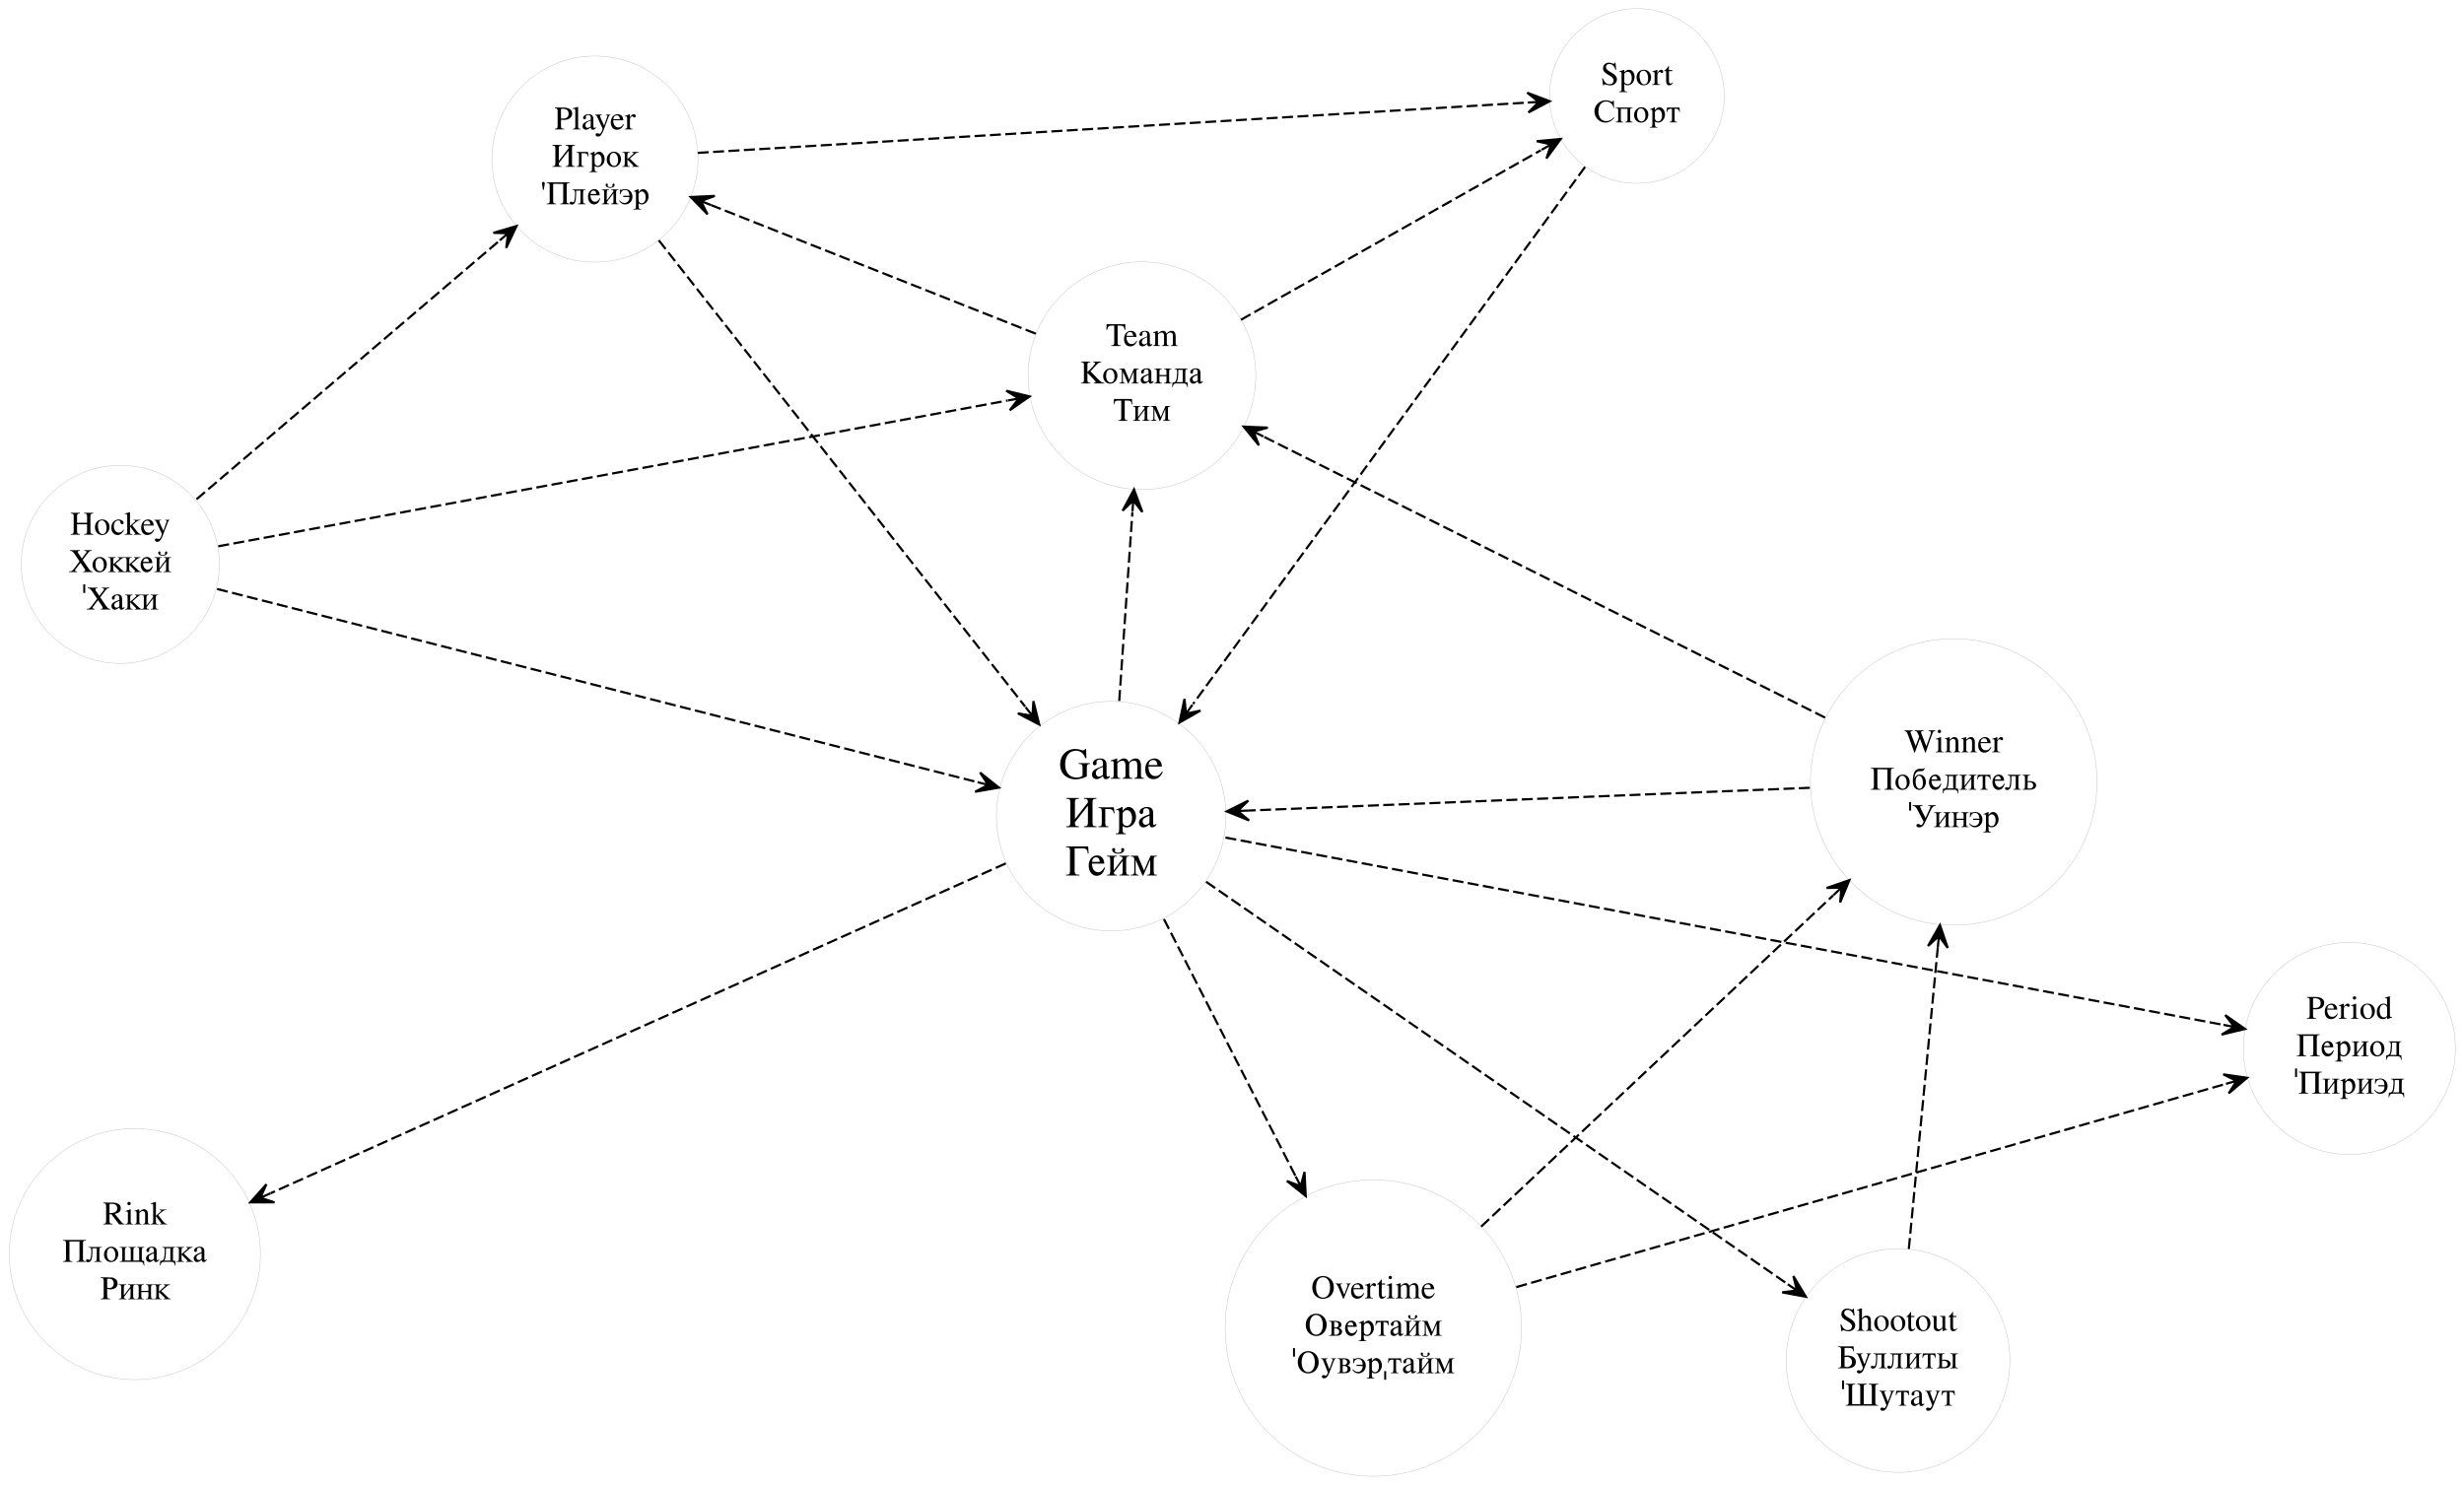
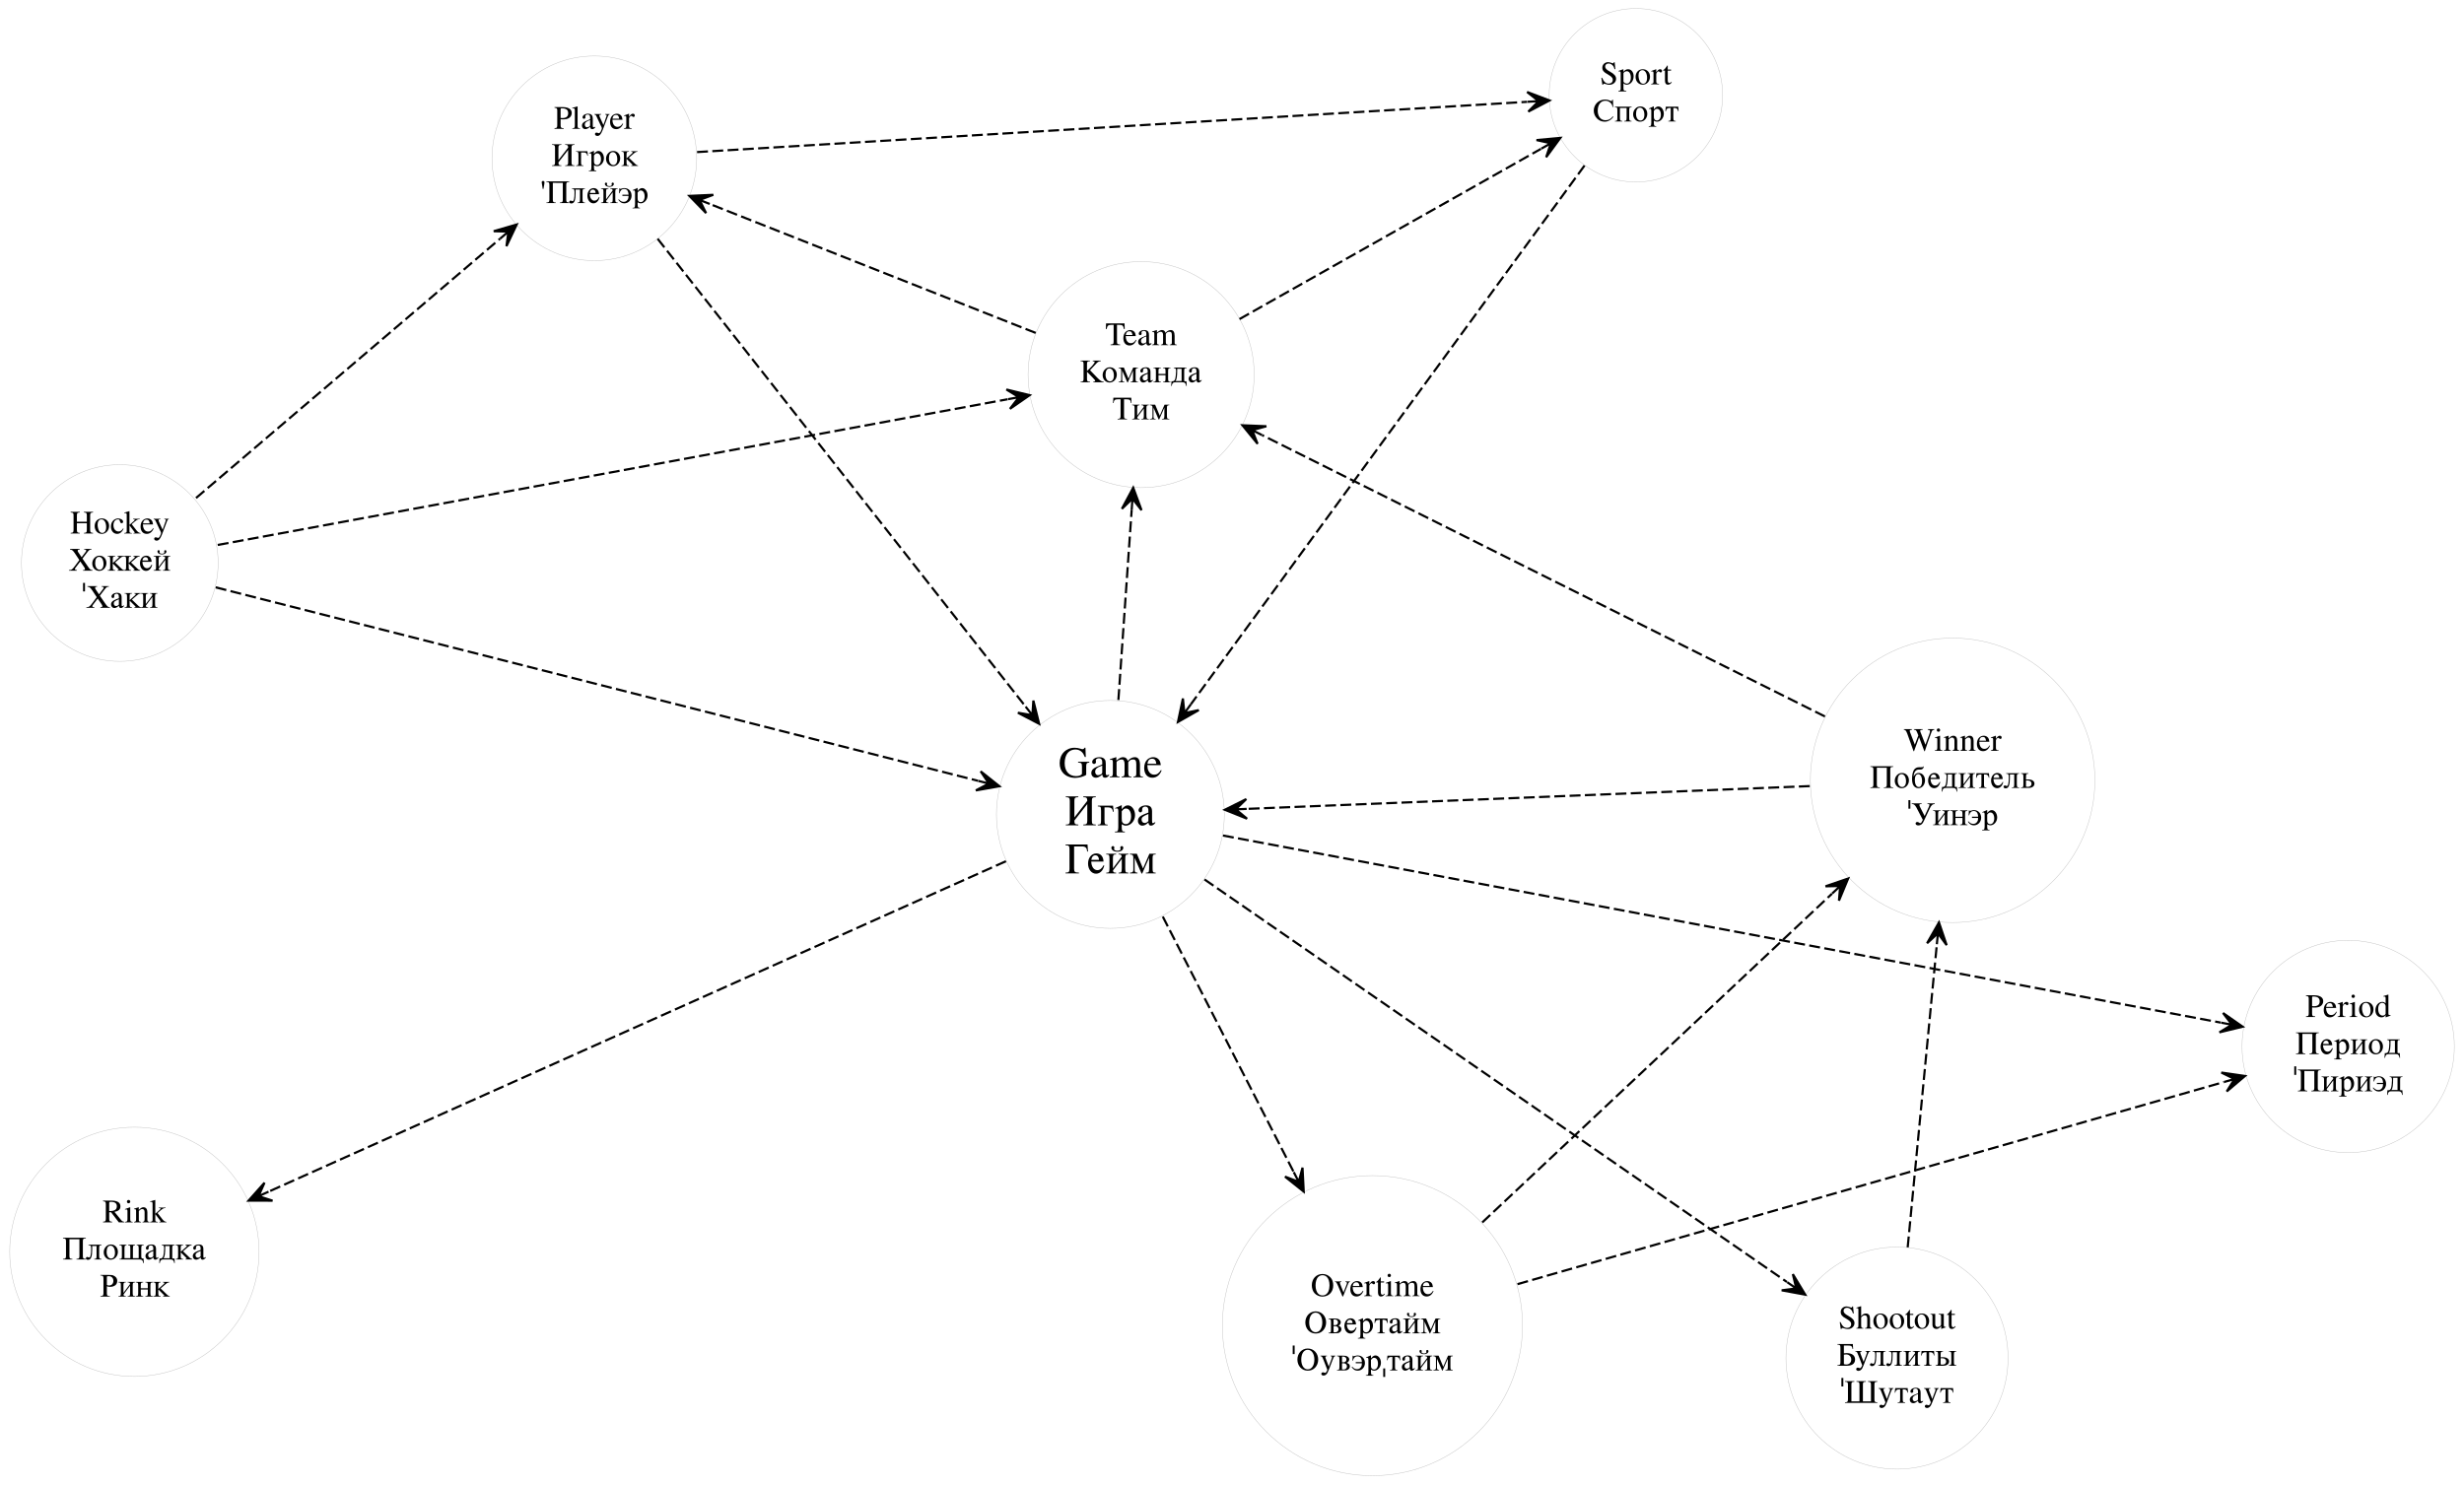
- <svg xmlns="http://www.w3.org/2000/svg" xmlns:xlink="http://www.w3.org/1999/xlink" width="1120pt" height="675pt" viewBox="0.00 0.00 1119.61 674.74">
-   <g id="graph0" class="graph" transform="scale(1 1) rotate(0) translate(4 670.7361)">
+ <svg xmlns="http://www.w3.org/2000/svg" xmlns:xlink="http://www.w3.org/1999/xlink" width="1127pt" height="679pt" viewBox="0.00 0.00 1127.25 679.42">
+   <g id="graph0" class="graph" transform="scale(1 1) rotate(0) translate(4 675.4189)">
    <g id="node1" class="node root has-pronunciation">
      <g id="a_node1">
        <a xlink:href="javascript:history.back()" xlink:title="Игра" target="_top">
-           <ellipse fill="none" stroke="#c0c0c0" stroke-width=".2" cx="500.913" cy="-299.843" rx="52.152" ry="52.152" />
-           <text text-anchor="middle" x="500.913" y="-316.843" font-family="Times,serif" font-size="20.00" fill="#000000">Game</text>
-           <text text-anchor="middle" x="500.913" y="-294.843" font-family="Times,serif" font-size="20.00" fill="#000000">Игра</text>
-           <text text-anchor="middle" x="500.913" y="-272.843" font-family="Times,serif" font-size="20.00" fill="#000000">Гейм</text>
+           <ellipse fill="none" stroke="#c0c0c0" stroke-width=".2" cx="503.969" cy="-302.615" rx="52.152" ry="52.152" />
+           <text text-anchor="middle" x="503.969" y="-319.615" font-family="Times,serif" font-size="20.00" fill="#000000">Game</text>
+           <text text-anchor="middle" x="503.969" y="-297.615" font-family="Times,serif" font-size="20.00" fill="#000000">Игра</text>
+           <text text-anchor="middle" x="503.969" y="-275.615" font-family="Times,serif" font-size="20.00" fill="#000000">Гейм</text>
        </a>
      </g>
    </g>
    <g id="node6" class="node has-pronunciation">
      <g id="a_node6">
        <a xlink:href="../team.html" xlink:title="Команда" target="_top">
-           <ellipse fill="none" stroke="#c0c0c0" stroke-width=".2" cx="514.887" cy="-499.987" rx="51.738" ry="51.738" />
-           <text text-anchor="middle" x="514.887" y="-513.487" font-family="Times,serif" font-size="15.00" fill="#000000">Team</text>
-           <text text-anchor="middle" x="514.887" y="-496.487" font-family="Times,serif" font-size="15.00" fill="#000000">Команда</text>
-           <text text-anchor="middle" x="514.887" y="-479.487" font-family="Times,serif" font-size="15.00" fill="#000000">Тим</text>
+           <ellipse fill="none" stroke="#c0c0c0" stroke-width=".2" cx="518.039" cy="-503.927" rx="51.738" ry="51.738" />
+           <text text-anchor="middle" x="518.039" y="-517.427" font-family="Times,serif" font-size="15.00" fill="#000000">Team</text>
+           <text text-anchor="middle" x="518.039" y="-500.427" font-family="Times,serif" font-size="15.00" fill="#000000">Команда</text>
+           <text text-anchor="middle" x="518.039" y="-483.427" font-family="Times,serif" font-size="15.00" fill="#000000">Тим</text>
        </a>
      </g>
    </g>
    <g id="edge14" class="edge">
-       <path fill="none" stroke="#000000" stroke-dasharray="5,2" d="M504.566,-352.167C506.402,-378.459 508.639,-410.493 510.56,-438.011" />
-       <polygon fill="#000000" stroke="#000000" points="511.28,-448.315 506.094,-438.652 510.931,-443.327 510.583,-438.339 510.583,-438.339 510.583,-438.339 510.931,-443.327 515.072,-438.025 511.28,-448.315 511.28,-448.315" />
+       <path fill="none" stroke="#000000" stroke-dasharray="5,2" d="M507.629,-354.982C509.493,-381.648 511.771,-414.239 513.72,-442.129" />
+       <polygon fill="#000000" stroke="#000000" points="514.422,-452.171 509.236,-442.509 514.073,-447.183 513.725,-442.196 513.725,-442.196 513.725,-442.196 514.073,-447.183 518.214,-441.882 514.422,-452.171 514.422,-452.171" />
    </g>
    <g id="node7" class="node has-pronunciation">
      <g id="a_node7">
        <a xlink:href="../rink.html" xlink:title="Площадка" target="_top">
-           <ellipse fill="none" stroke="#c0c0c0" stroke-width=".2" cx="57.276" cy="-100.773" rx="57.052" ry="57.052" />
-           <text text-anchor="middle" x="57.276" y="-114.273" font-family="Times,serif" font-size="15.00" fill="#000000">Rink</text>
-           <text text-anchor="middle" x="57.276" y="-97.273" font-family="Times,serif" font-size="15.00" fill="#000000">Площадка</text>
-           <text text-anchor="middle" x="57.276" y="-80.273" font-family="Times,serif" font-size="15.00" fill="#000000">Ринк</text>
+           <ellipse fill="none" stroke="#c0c0c0" stroke-width=".2" cx="57.276" cy="-102.383" rx="57.052" ry="57.052" />
+           <text text-anchor="middle" x="57.276" y="-115.883" font-family="Times,serif" font-size="15.00" fill="#000000">Rink</text>
+           <text text-anchor="middle" x="57.276" y="-98.883" font-family="Times,serif" font-size="15.00" fill="#000000">Площадка</text>
+           <text text-anchor="middle" x="57.276" y="-81.883" font-family="Times,serif" font-size="15.00" fill="#000000">Ринк</text>
        </a>
      </g>
    </g>
    <g id="edge15" class="edge">
-       <path fill="none" stroke="#000000" stroke-dasharray="5,2" d="M453.014,-278.35C372.083,-242.034 208.374,-168.574 118.969,-128.456" />
-       <polygon fill="#000000" stroke="#000000" points="109.763,-124.325 120.729,-124.313 114.325,-126.372 118.887,-128.419 118.887,-128.419 118.887,-128.419 114.325,-126.372 117.045,-132.525 109.763,-124.325 109.763,-124.325" />
+       <path fill="none" stroke="#000000" stroke-dasharray="5,2" d="M456.165,-281.187C374.649,-244.647 208.857,-170.33 118.81,-129.966" />
+       <polygon fill="#000000" stroke="#000000" points="109.542,-125.812 120.508,-125.796 114.105,-127.857 118.667,-129.902 118.667,-129.902 118.667,-129.902 114.105,-127.857 116.827,-134.008 109.542,-125.812 109.542,-125.812" />
    </g>
    <g id="node8" class="node has-pronunciation">
      <g id="a_node8">
        <a xlink:href="../period.html" xlink:title="Период" target="_top">
-           <ellipse fill="none" stroke="#c0c0c0" stroke-width=".2" cx="1063.53" cy="-194.223" rx="48.167" ry="48.167" />
-           <text text-anchor="middle" x="1063.53" y="-207.723" font-family="Times,serif" font-size="15.00" fill="#000000">Period</text>
-           <text text-anchor="middle" x="1063.53" y="-190.723" font-family="Times,serif" font-size="15.00" fill="#000000">Период</text>
-           <text text-anchor="middle" x="1063.53" y="-173.723" font-family="Times,serif" font-size="15.00" fill="#000000">ˈПириэд</text>
+           <ellipse fill="none" stroke="#c0c0c0" stroke-width=".2" cx="1070.461" cy="-196.379" rx="48.582" ry="48.582" />
+           <text text-anchor="middle" x="1070.461" y="-209.879" font-family="Times,serif" font-size="15.00" fill="#000000">Period</text>
+           <text text-anchor="middle" x="1070.461" y="-192.879" font-family="Times,serif" font-size="15.00" fill="#000000">Период</text>
+           <text text-anchor="middle" x="1070.461" y="-175.879" font-family="Times,serif" font-size="15.00" fill="#000000">ˈПириэд</text>
        </a>
      </g>
    </g>
    <g id="edge16" class="edge">
-       <path fill="none" stroke="#000000" stroke-dasharray="5,2" d="M552.834,-290.096C658.221,-270.312 896.51,-225.578 1006.244,-204.978" />
-       <polygon fill="#000000" stroke="#000000" points="1016.137,-203.12 1007.139,-209.388 1011.223,-204.043 1006.308,-204.965 1006.308,-204.965 1006.308,-204.965 1011.223,-204.043 1005.478,-200.543 1016.137,-203.12 1016.137,-203.12" />
+       <path fill="none" stroke="#000000" stroke-dasharray="5,2" d="M555.491,-292.953C661.023,-273.163 901.147,-228.131 1012.171,-207.31" />
+       <polygon fill="#000000" stroke="#000000" points="1022.183,-205.433 1013.184,-211.699 1017.269,-206.354 1012.355,-207.276 1012.355,-207.276 1012.355,-207.276 1017.269,-206.354 1011.525,-202.853 1022.183,-205.433 1022.183,-205.433" />
    </g>
    <g id="node9" class="node has-pronunciation">
      <g id="a_node9">
        <a xlink:href="../overtime.html" xlink:title="Овертайм" target="_top">
-           <ellipse fill="none" stroke="#c0c0c0" stroke-width=".2" cx="620.025" cy="-67.175" rx="67.351" ry="67.351" />
-           <text text-anchor="middle" x="620.025" y="-80.675" font-family="Times,serif" font-size="15.00" fill="#000000">Overtime</text>
-           <text text-anchor="middle" x="620.025" y="-63.675" font-family="Times,serif" font-size="15.00" fill="#000000">Овертайм</text>
-           <text text-anchor="middle" x="620.025" y="-46.675" font-family="Times,serif" font-size="15.00" fill="#000000">ˈОувэрˌтайм</text>
+           <ellipse fill="none" stroke="#c0c0c0" stroke-width=".2" cx="623.901" cy="-68.589" rx="68.679" ry="68.679" />
+           <text text-anchor="middle" x="623.901" y="-82.089" font-family="Times,serif" font-size="15.00" fill="#000000">Overtime</text>
+           <text text-anchor="middle" x="623.901" y="-65.089" font-family="Times,serif" font-size="15.00" fill="#000000">Овертайм</text>
+           <text text-anchor="middle" x="623.901" y="-48.089" font-family="Times,serif" font-size="15.00" fill="#000000">ˈОувэрˌтайм</text>
        </a>
      </g>
    </g>
    <g id="edge17" class="edge">
-       <path fill="none" stroke="#000000" stroke-dasharray="5,2" d="M524.874,-253.039C542.043,-219.5 565.448,-173.784 584.748,-136.084" />
-       <polygon fill="#000000" stroke="#000000" points="589.305,-127.182 588.754,-138.134 587.027,-131.633 584.748,-136.083 584.748,-136.083 584.748,-136.083 587.027,-131.633 580.742,-134.033 589.305,-127.182 589.305,-127.182" />
+       <path fill="none" stroke="#000000" stroke-dasharray="5,2" d="M527.951,-255.819C545.101,-222.354 568.482,-176.729 587.87,-138.897" />
+       <polygon fill="#000000" stroke="#000000" points="592.451,-129.959 591.895,-140.911 590.171,-134.408 587.89,-138.858 587.89,-138.858 587.89,-138.858 590.171,-134.408 583.885,-136.806 592.451,-129.959 592.451,-129.959" />
    </g>
    <g id="node10" class="node has-pronunciation">
      <g id="a_node10">
        <a xlink:href="../shootout.html" xlink:title="Буллиты" target="_top">
-           <ellipse fill="none" stroke="#c0c0c0" stroke-width=".2" cx="858.466" cy="-52.413" rx="50.824" ry="50.824" />
-           <text text-anchor="middle" x="858.466" y="-65.913" font-family="Times,serif" font-size="15.00" fill="#000000">Shootout</text>
-           <text text-anchor="middle" x="858.466" y="-48.913" font-family="Times,serif" font-size="15.00" fill="#000000">Буллиты</text>
-           <text text-anchor="middle" x="858.466" y="-31.913" font-family="Times,serif" font-size="15.00" fill="#000000">ˈШутaут</text>
+           <ellipse fill="none" stroke="#c0c0c0" stroke-width=".2" cx="863.985" cy="-53.741" rx="50.824" ry="50.824" />
+           <text text-anchor="middle" x="863.985" y="-67.241" font-family="Times,serif" font-size="15.00" fill="#000000">Shootout</text>
+           <text text-anchor="middle" x="863.985" y="-50.241" font-family="Times,serif" font-size="15.00" fill="#000000">Буллиты</text>
+           <text text-anchor="middle" x="863.985" y="-33.241" font-family="Times,serif" font-size="15.00" fill="#000000">ˈШутaут</text>
        </a>
      </g>
    </g>
    <g id="edge18" class="edge">
-       <path fill="none" stroke="#000000" stroke-dasharray="5,2" d="M544.042,-269.997C610.527,-223.989 737.731,-135.963 808.258,-87.157" />
-       <polygon fill="#000000" stroke="#000000" points="816.57,-81.405 810.908,-90.796 812.458,-84.251 808.347,-87.096 808.347,-87.096 808.347,-87.096 812.458,-84.251 805.786,-83.395 816.57,-81.405 816.57,-81.405" />
+       <path fill="none" stroke="#000000" stroke-dasharray="5,2" d="M547.038,-272.842C613.935,-226.597 742.498,-137.723 813.602,-88.569" />
+       <polygon fill="#000000" stroke="#000000" points="821.981,-82.778 816.314,-92.166 817.868,-85.621 813.755,-88.464 813.755,-88.464 813.755,-88.464 817.868,-85.621 811.196,-84.762 821.981,-82.778 821.981,-82.778" />
    </g>
    <g id="node2" class="node">
      <g id="a_node2">
        <a xlink:href="../sport.html" xlink:title="Спорт" target="_top">
-           <ellipse fill="none" stroke="#c0c0c0" stroke-width=".2" cx="739.773" cy="-627.138" rx="39.696" ry="39.696" />
-           <text text-anchor="middle" x="739.773" y="-632.138" font-family="Times,serif" font-size="15.00" fill="#000000">Sport</text>
-           <text text-anchor="middle" x="739.773" y="-615.138" font-family="Times,serif" font-size="15.00" fill="#000000">Спорт</text>
+           <ellipse fill="none" stroke="#c0c0c0" stroke-width=".2" cx="744.475" cy="-631.821" rx="39.696" ry="39.696" />
+           <text text-anchor="middle" x="744.475" y="-636.821" font-family="Times,serif" font-size="15.00" fill="#000000">Sport</text>
+           <text text-anchor="middle" x="744.475" y="-619.821" font-family="Times,serif" font-size="15.00" fill="#000000">Спорт</text>
        </a>
      </g>
    </g>
    <g id="edge10" class="edge">
-       <path fill="none" stroke="#000000" stroke-dasharray="5,2" d="M716.217,-594.86C674.624,-537.869 587.879,-419.007 538.125,-350.832" />
-       <polygon fill="#000000" stroke="#000000" points="531.95,-342.371 541.48,-347.796 534.898,-346.41 537.845,-350.449 537.845,-350.449 537.845,-350.449 534.898,-346.41 534.21,-353.102 531.95,-342.371 531.95,-342.371" />
+       <path fill="none" stroke="#000000" stroke-dasharray="5,2" d="M720.976,-599.656C679.008,-542.21 590.884,-421.585 540.805,-353.037" />
+       <polygon fill="#000000" stroke="#000000" points="534.892,-344.943 544.425,-350.363 537.841,-348.981 540.791,-353.018 540.791,-353.018 540.791,-353.018 537.841,-348.981 537.157,-355.673 534.892,-344.943 534.892,-344.943" />
    </g>
    <g id="node3" class="node has-pronunciation">
      <g id="a_node3">
        <a xlink:href="../player.html" xlink:title="Игрок" target="_top">
-           <ellipse fill="none" stroke="#c0c0c0" stroke-width=".2" cx="266.348" cy="-598.439" rx="46.839" ry="46.839" />
-           <text text-anchor="middle" x="266.348" y="-611.939" font-family="Times,serif" font-size="15.00" fill="#000000">Player</text>
-           <text text-anchor="middle" x="266.348" y="-594.939" font-family="Times,serif" font-size="15.00" fill="#000000">Игрок</text>
-           <text text-anchor="middle" x="266.348" y="-577.939" font-family="Times,serif" font-size="15.00" fill="#000000">'Плейэр</text>
+           <ellipse fill="none" stroke="#c0c0c0" stroke-width=".2" cx="267.788" cy="-602.955" rx="46.839" ry="46.839" />
+           <text text-anchor="middle" x="267.788" y="-616.455" font-family="Times,serif" font-size="15.00" fill="#000000">Player</text>
+           <text text-anchor="middle" x="267.788" y="-599.455" font-family="Times,serif" font-size="15.00" fill="#000000">Игрок</text>
+           <text text-anchor="middle" x="267.788" y="-582.455" font-family="Times,serif" font-size="15.00" fill="#000000">'Плейэр</text>
        </a>
      </g>
    </g>
    <g id="edge11" class="edge">
-       <path fill="none" stroke="#000000" stroke-dasharray="5,2" d="M295.345,-561.526C337.256,-508.175 414.866,-409.378 461.805,-349.627" />
-       <polygon fill="#000000" stroke="#000000" points="468.218,-341.463 465.579,-352.107 465.129,-345.395 462.04,-349.327 462.04,-349.327 462.04,-349.327 465.129,-345.395 458.501,-346.547 468.218,-341.463 468.218,-341.463" />
+       <path fill="none" stroke="#000000" stroke-dasharray="5,2" d="M296.748,-566.127C338.983,-512.42 417.581,-412.47 464.899,-352.298" />
+       <polygon fill="#000000" stroke="#000000" points="471.361,-344.081 468.717,-354.723 468.271,-348.011 465.18,-351.941 465.18,-351.941 465.18,-351.941 468.271,-348.011 461.642,-349.16 471.361,-344.081 471.361,-344.081" />
    </g>
    <g id="edge1" class="edge">
-       <path fill="none" stroke="#000000" stroke-dasharray="5,2" d="M313.037,-601.269C402.661,-606.702 598.062,-618.548 690.031,-624.123" />
-       <polygon fill="#000000" stroke="#000000" points="700.191,-624.739 689.937,-628.625 695.2,-624.436 690.21,-624.134 690.21,-624.134 690.21,-624.134 695.2,-624.436 690.482,-619.642 700.191,-624.739 700.191,-624.739" />
+       <path fill="none" stroke="#000000" stroke-dasharray="5,2" d="M314.799,-605.801C405.153,-611.273 602.28,-623.21 694.737,-628.809" />
+       <polygon fill="#000000" stroke="#000000" points="704.948,-629.427 694.694,-633.315 699.957,-629.125 694.966,-628.823 694.966,-628.823 694.966,-628.823 699.957,-629.125 695.238,-624.331 704.948,-629.427 704.948,-629.427" />
    </g>
    <g id="node4" class="node has-pronunciation">
      <g id="a_node4">
        <a xlink:href="../hockey.html" xlink:title="Хоккей" target="_top">
-           <ellipse fill="none" stroke="#c0c0c0" stroke-width=".2" cx="50.654" cy="-414.253" rx="45.011" ry="45.011" />
-           <text text-anchor="middle" x="50.654" y="-427.753" font-family="Times,serif" font-size="15.00" fill="#000000">Hockey</text>
-           <text text-anchor="middle" x="50.654" y="-410.753" font-family="Times,serif" font-size="15.00" fill="#000000">Хоккей</text>
-           <text text-anchor="middle" x="50.654" y="-393.753" font-family="Times,serif" font-size="15.00" fill="#000000">ˈХаки</text>
+           <ellipse fill="none" stroke="#c0c0c0" stroke-width=".2" cx="50.608" cy="-417.693" rx="45.011" ry="45.011" />
+           <text text-anchor="middle" x="50.608" y="-431.193" font-family="Times,serif" font-size="15.00" fill="#000000">Hockey</text>
+           <text text-anchor="middle" x="50.608" y="-414.193" font-family="Times,serif" font-size="15.00" fill="#000000">Хоккей</text>
+           <text text-anchor="middle" x="50.608" y="-397.193" font-family="Times,serif" font-size="15.00" fill="#000000">ˈХаки</text>
        </a>
      </g>
    </g>
    <g id="edge12" class="edge">
-       <path fill="none" stroke="#000000" stroke-dasharray="5,2" d="M94.646,-403.075C175.564,-382.514 348.132,-338.664 440.16,-315.28" />
-       <polygon fill="#000000" stroke="#000000" points="449.89,-312.808 441.307,-319.632 445.044,-314.039 440.198,-315.271 440.198,-315.271 440.198,-315.271 445.044,-314.039 439.09,-310.909 449.89,-312.808 449.89,-312.808" />
+       <path fill="none" stroke="#000000" stroke-dasharray="5,2" d="M94.49,-406.555C175.965,-385.874 350.729,-341.513 443.396,-317.991" />
+       <polygon fill="#000000" stroke="#000000" points="453.19,-315.505 444.604,-322.327 448.344,-316.735 443.497,-317.965 443.497,-317.965 443.497,-317.965 448.344,-316.735 442.39,-313.603 453.19,-315.505 453.19,-315.505" />
    </g>
    <g id="edge3" class="edge">
-       <path fill="none" stroke="#000000" stroke-dasharray="5,2" d="M85.308,-443.846C122.709,-475.783 182.345,-526.707 222.865,-561.308" />
-       <polygon fill="#000000" stroke="#000000" points="230.702,-568 220.175,-564.929 226.899,-564.754 223.097,-561.507 223.097,-561.507 223.097,-561.507 226.899,-564.754 226.019,-558.084 230.702,-568 230.702,-568" />
+       <path fill="none" stroke="#000000" stroke-dasharray="5,2" d="M85.502,-447.459C123.351,-479.745 183.816,-531.324 224.625,-566.135" />
+       <polygon fill="#000000" stroke="#000000" points="232.259,-572.648 221.731,-569.581 228.455,-569.403 224.651,-566.158 224.651,-566.158 224.651,-566.158 228.455,-569.403 227.572,-562.734 232.259,-572.648 232.259,-572.648" />
    </g>
    <g id="edge2" class="edge">
-       <path fill="none" stroke="#000000" stroke-dasharray="5,2" d="M95.166,-422.474C178.701,-437.901 359.058,-471.208 453.847,-488.714" />
-       <polygon fill="#000000" stroke="#000000" points="463.859,-490.563 453.208,-493.172 458.942,-489.655 454.026,-488.747 454.026,-488.747 454.026,-488.747 458.942,-489.655 454.843,-484.322 463.859,-490.563 463.859,-490.563" />
+       <path fill="none" stroke="#000000" stroke-dasharray="5,2" d="M95.427,-425.962C179.647,-441.499 361.613,-475.069 456.954,-492.658" />
+       <polygon fill="#000000" stroke="#000000" points="467.022,-494.515 456.371,-497.126 462.105,-493.608 457.188,-492.701 457.188,-492.701 457.188,-492.701 462.105,-493.608 458.004,-488.276 467.022,-494.515 467.022,-494.515" />
    </g>
    <g id="node5" class="node has-pronunciation">
      <g id="a_node5">
        <a xlink:href="../winner.html" xlink:title="Победитель" target="_top">
-           <ellipse fill="none" stroke="#c0c0c0" stroke-width=".2" cx="883.743" cy="-315.36" rx="65.108" ry="65.108" />
-           <text text-anchor="middle" x="883.743" y="-328.86" font-family="Times,serif" font-size="15.00" fill="#000000">Winner</text>
-           <text text-anchor="middle" x="883.743" y="-311.86" font-family="Times,serif" font-size="15.00" fill="#000000">Победитель</text>
-           <text text-anchor="middle" x="883.743" y="-294.86" font-family="Times,serif" font-size="15.00" fill="#000000">ˈУинэр</text>
+           <ellipse fill="none" stroke="#c0c0c0" stroke-width=".2" cx="889.436" cy="-318.223" rx="65.108" ry="65.108" />
+           <text text-anchor="middle" x="889.436" y="-331.723" font-family="Times,serif" font-size="15.00" fill="#000000">Winner</text>
+           <text text-anchor="middle" x="889.436" y="-314.723" font-family="Times,serif" font-size="15.00" fill="#000000">Победитель</text>
+           <text text-anchor="middle" x="889.436" y="-297.723" font-family="Times,serif" font-size="15.00" fill="#000000">ˈУинэр</text>
        </a>
      </g>
    </g>
    <g id="edge13" class="edge">
-       <path fill="none" stroke="#000000" stroke-dasharray="5,2" d="M818.367,-312.71C747.024,-309.819 633.631,-305.223 563.434,-302.377" />
-       <polygon fill="#000000" stroke="#000000" points="553.401,-301.971 563.575,-297.879 558.397,-302.173 563.393,-302.376 563.393,-302.376 563.393,-302.376 558.397,-302.173 563.211,-306.872 553.401,-301.971 553.401,-301.971" />
+       <path fill="none" stroke="#000000" stroke-dasharray="5,2" d="M824.047,-315.576C752.085,-312.662 637.253,-308.012 566.465,-305.146" />
+       <polygon fill="#000000" stroke="#000000" points="556.351,-304.736 566.525,-300.645 561.347,-304.939 566.343,-305.141 566.343,-305.141 566.343,-305.141 561.347,-304.939 566.161,-309.637 556.351,-304.736 556.351,-304.736" />
    </g>
    <g id="edge4" class="edge">
-       <path fill="none" stroke="#000000" stroke-dasharray="5,2" d="M825.297,-344.615C755.355,-379.623 639.108,-437.81 570.463,-472.169" />
-       <polygon fill="#000000" stroke="#000000" points="561.102,-476.854 568.03,-468.354 565.574,-474.616 570.045,-472.378 570.045,-472.378 570.045,-472.378 565.574,-474.616 572.059,-476.402 561.102,-476.854 561.102,-476.854" />
+       <path fill="none" stroke="#000000" stroke-dasharray="5,2" d="M830.997,-347.444C760.421,-382.733 642.593,-441.649 573.418,-476.237" />
+       <polygon fill="#000000" stroke="#000000" points="564.403,-480.745 571.335,-472.248 568.875,-478.509 573.347,-476.272 573.347,-476.272 573.347,-476.272 568.875,-478.509 575.36,-480.297 564.403,-480.745 564.403,-480.745" />
    </g>
    <g id="edge6" class="edge">
-       <path fill="none" stroke="#000000" stroke-dasharray="5,2" d="M559.856,-525.412C599.49,-547.821 656.873,-580.266 696.111,-602.451" />
-       <polygon fill="#000000" stroke="#000000" points="705.18,-607.579 694.26,-606.574 700.827,-605.118 696.475,-602.657 696.475,-602.657 696.475,-602.657 700.827,-605.118 698.69,-598.74 705.18,-607.579 705.18,-607.579" />
+       <path fill="none" stroke="#000000" stroke-dasharray="5,2" d="M563.047,-529.348C603.131,-551.988 661.402,-584.9 701.01,-607.272" />
+       <polygon fill="#000000" stroke="#000000" points="709.909,-612.298 698.989,-611.298 705.556,-609.839 701.202,-607.38 701.202,-607.38 701.202,-607.38 705.556,-609.839 703.415,-603.462 709.909,-612.298 709.909,-612.298" />
    </g>
    <g id="edge5" class="edge">
-       <path fill="none" stroke="#000000" stroke-dasharray="5,2" d="M466.672,-519.086C424.324,-535.861 362.83,-560.22 319.164,-577.517" />
-       <polygon fill="#000000" stroke="#000000" points="309.854,-581.205 317.494,-573.338 314.503,-579.364 319.151,-577.522 319.151,-577.522 319.151,-577.522 314.503,-579.364 320.809,-581.706 309.854,-581.205 309.854,-581.205" />
+       <path fill="none" stroke="#000000" stroke-dasharray="5,2" d="M469.788,-523.021C427.048,-539.933 364.77,-564.577 320.685,-582.023" />
+       <polygon fill="#000000" stroke="#000000" points="311.289,-585.741 318.932,-577.877 315.938,-583.901 320.587,-582.061 320.587,-582.061 320.587,-582.061 315.938,-583.901 322.243,-586.245 311.289,-585.741 311.289,-585.741" />
    </g>
    <g id="edge8" class="edge">
-       <path fill="none" stroke="#000000" stroke-dasharray="5,2" d="M669.01,-113.275C714.397,-155.989 781.813,-219.434 828.965,-263.808" />
-       <polygon fill="#000000" stroke="#000000" points="836.352,-270.76 825.986,-267.184 832.711,-267.334 829.07,-263.907 829.07,-263.907 829.07,-263.907 832.711,-267.334 832.154,-260.63 836.352,-270.76 836.352,-270.76" />
+       <path fill="none" stroke="#000000" stroke-dasharray="5,2" d="M674.159,-115.837C719.828,-158.772 787.079,-221.996 834.23,-266.323" />
+       <polygon fill="#000000" stroke="#000000" points="841.619,-273.269 831.25,-269.698 837.976,-269.844 834.333,-266.42 834.333,-266.42 834.333,-266.42 837.976,-269.844 837.415,-263.141 841.619,-273.269 841.619,-273.269" />
    </g>
    <g id="edge7" class="edge">
-       <path fill="none" stroke="#000000" stroke-dasharray="5,2" d="M684.989,-85.785C772.037,-110.721 925.078,-154.562 1007.381,-178.139" />
-       <polygon fill="#000000" stroke="#000000" points="1017.059,-180.911 1006.206,-182.483 1012.252,-179.534 1007.445,-178.157 1007.445,-178.157 1007.445,-178.157 1012.252,-179.534 1008.685,-173.831 1017.059,-180.911 1017.059,-180.911" />
+       <path fill="none" stroke="#000000" stroke-dasharray="5,2" d="M690.274,-87.583C777.943,-112.671 930.871,-156.433 1013.532,-180.088" />
+       <polygon fill="#000000" stroke="#000000" points="1023.256,-182.871 1012.404,-184.446 1018.449,-181.495 1013.642,-180.119 1013.642,-180.119 1013.642,-180.119 1018.449,-181.495 1014.88,-175.793 1023.256,-182.871 1023.256,-182.871" />
    </g>
    <g id="edge9" class="edge">
-       <path fill="none" stroke="#000000" stroke-dasharray="5,2" d="M863.34,-103.112C867.08,-142.017 872.301,-196.329 876.525,-240.273" />
-       <polygon fill="#000000" stroke="#000000" points="877.493,-250.341 872.057,-240.817 877.014,-245.364 876.536,-240.387 876.536,-240.387 876.536,-240.387 877.014,-245.364 881.015,-239.956 877.493,-250.341 877.493,-250.341" />
+       <path fill="none" stroke="#000000" stroke-dasharray="5,2" d="M868.862,-104.423C872.638,-143.664 877.927,-198.626 882.197,-242.996" />
+       <polygon fill="#000000" stroke="#000000" points="883.175,-253.16 877.738,-243.637 882.696,-248.183 882.217,-243.206 882.217,-243.206 882.217,-243.206 882.696,-248.183 886.696,-242.775 883.175,-253.16 883.175,-253.16" />
    </g>
  </g>
</svg>
